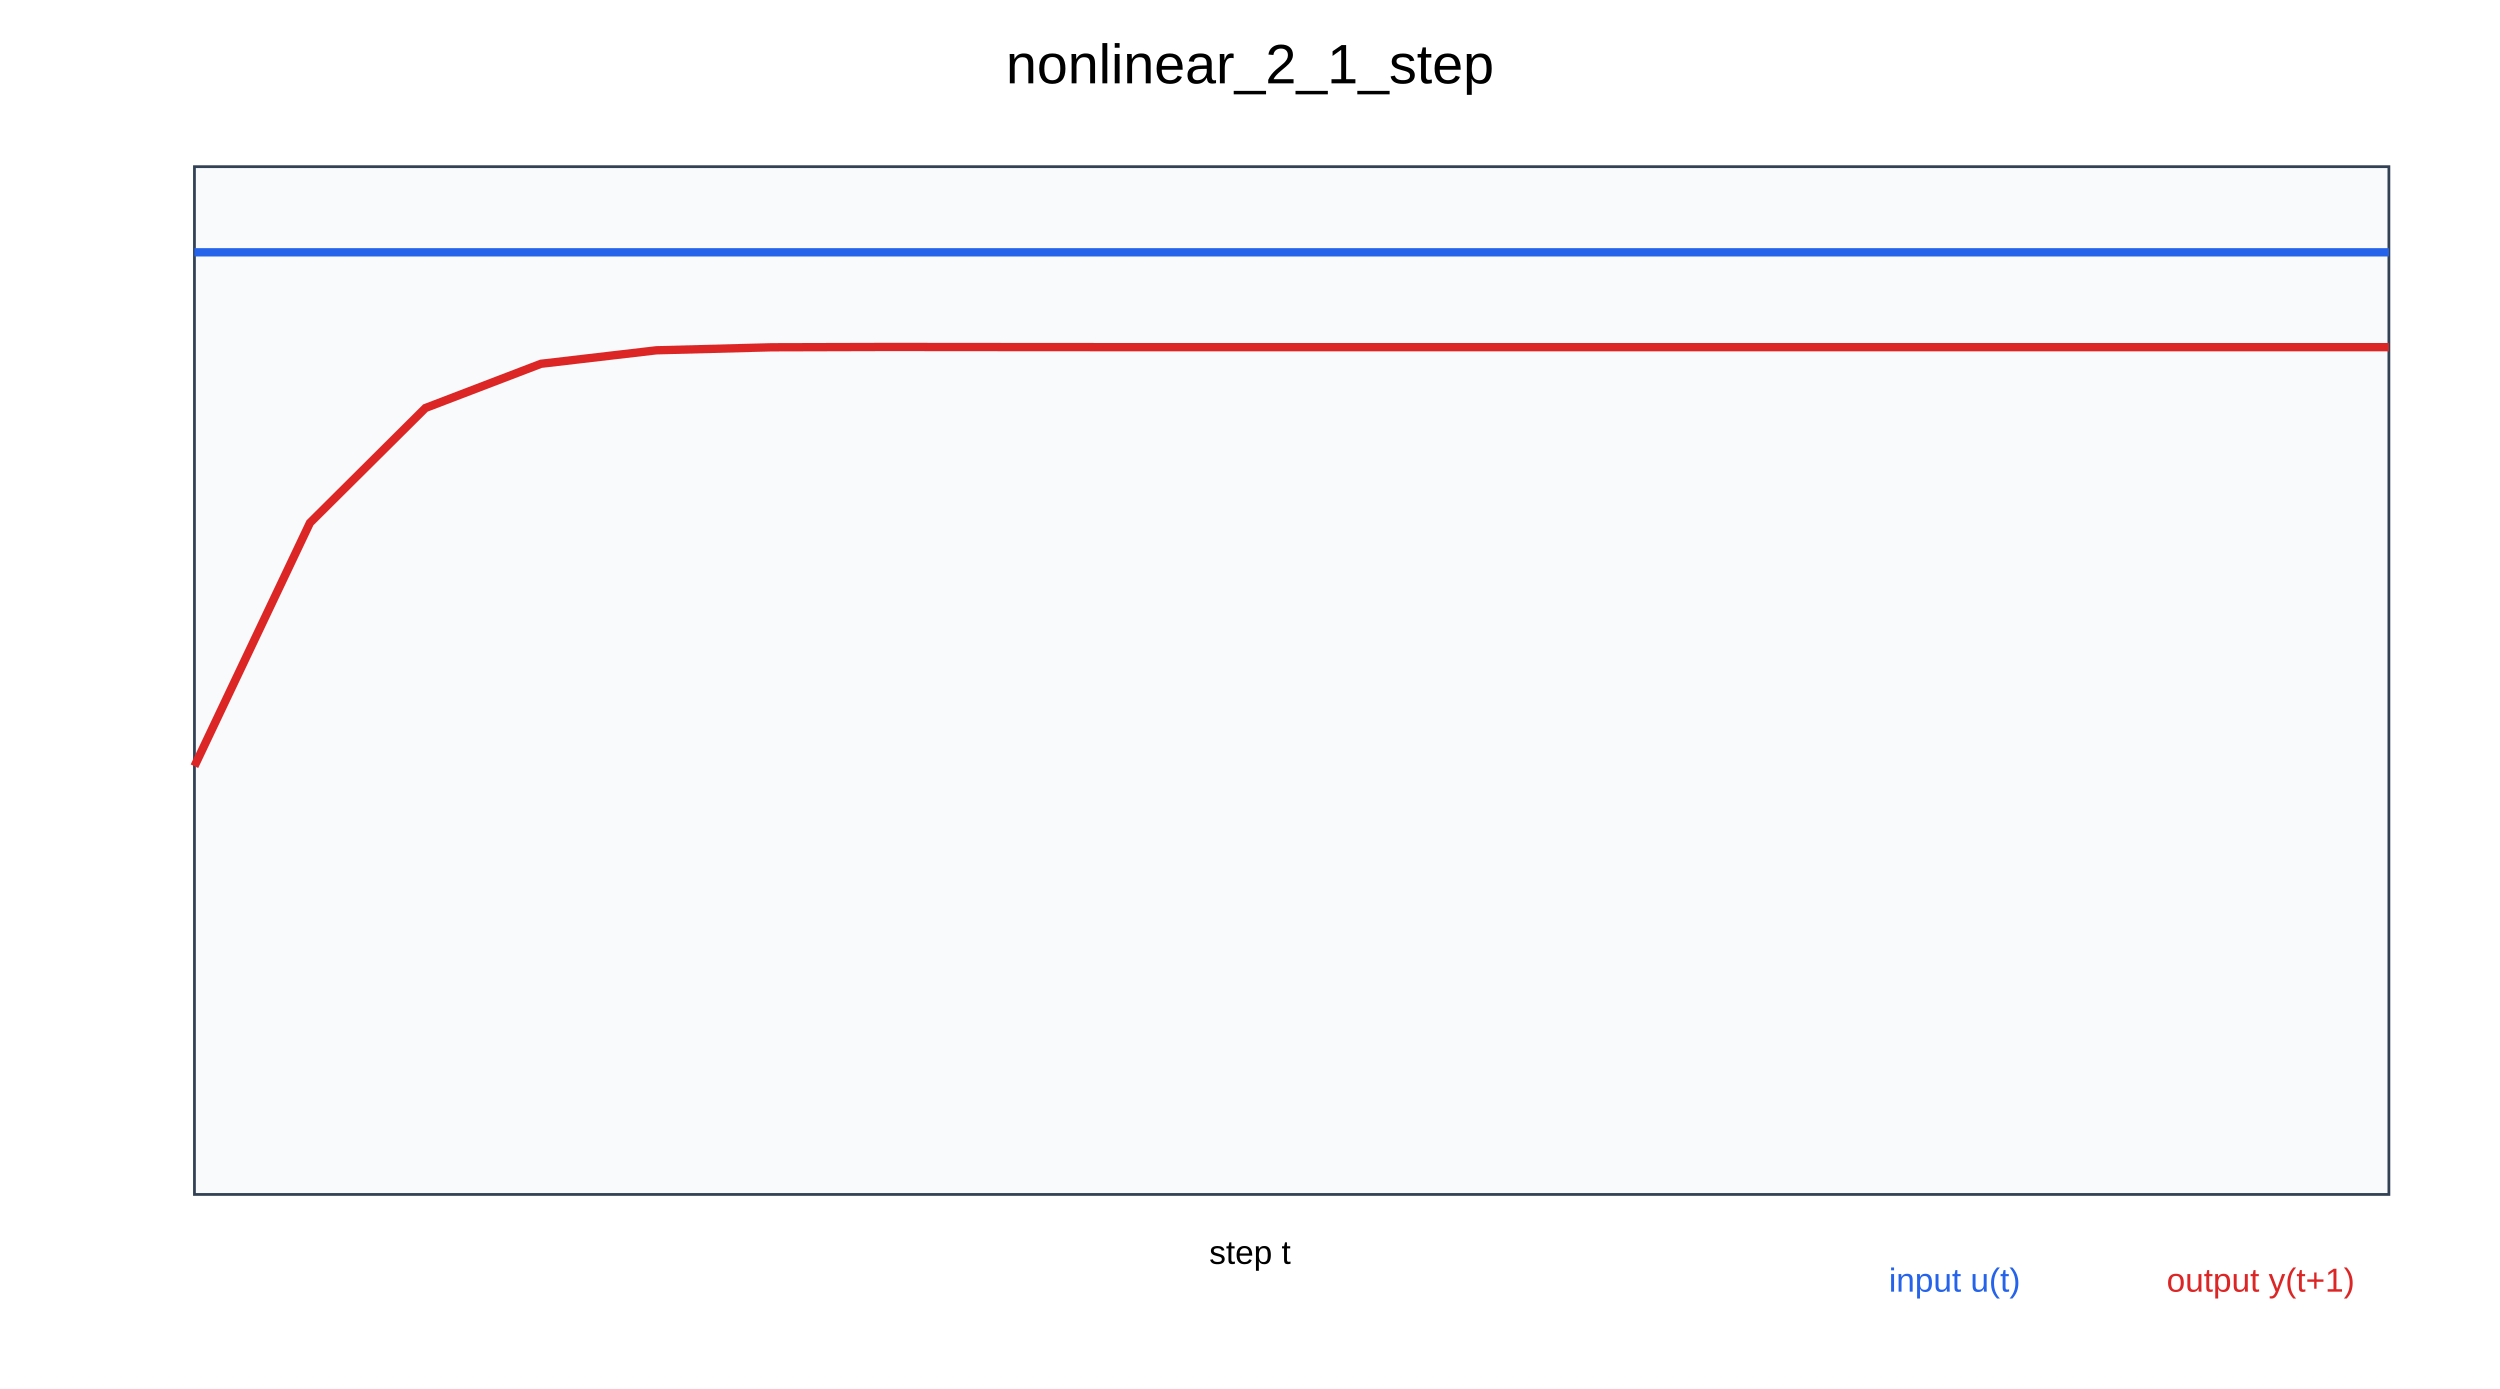
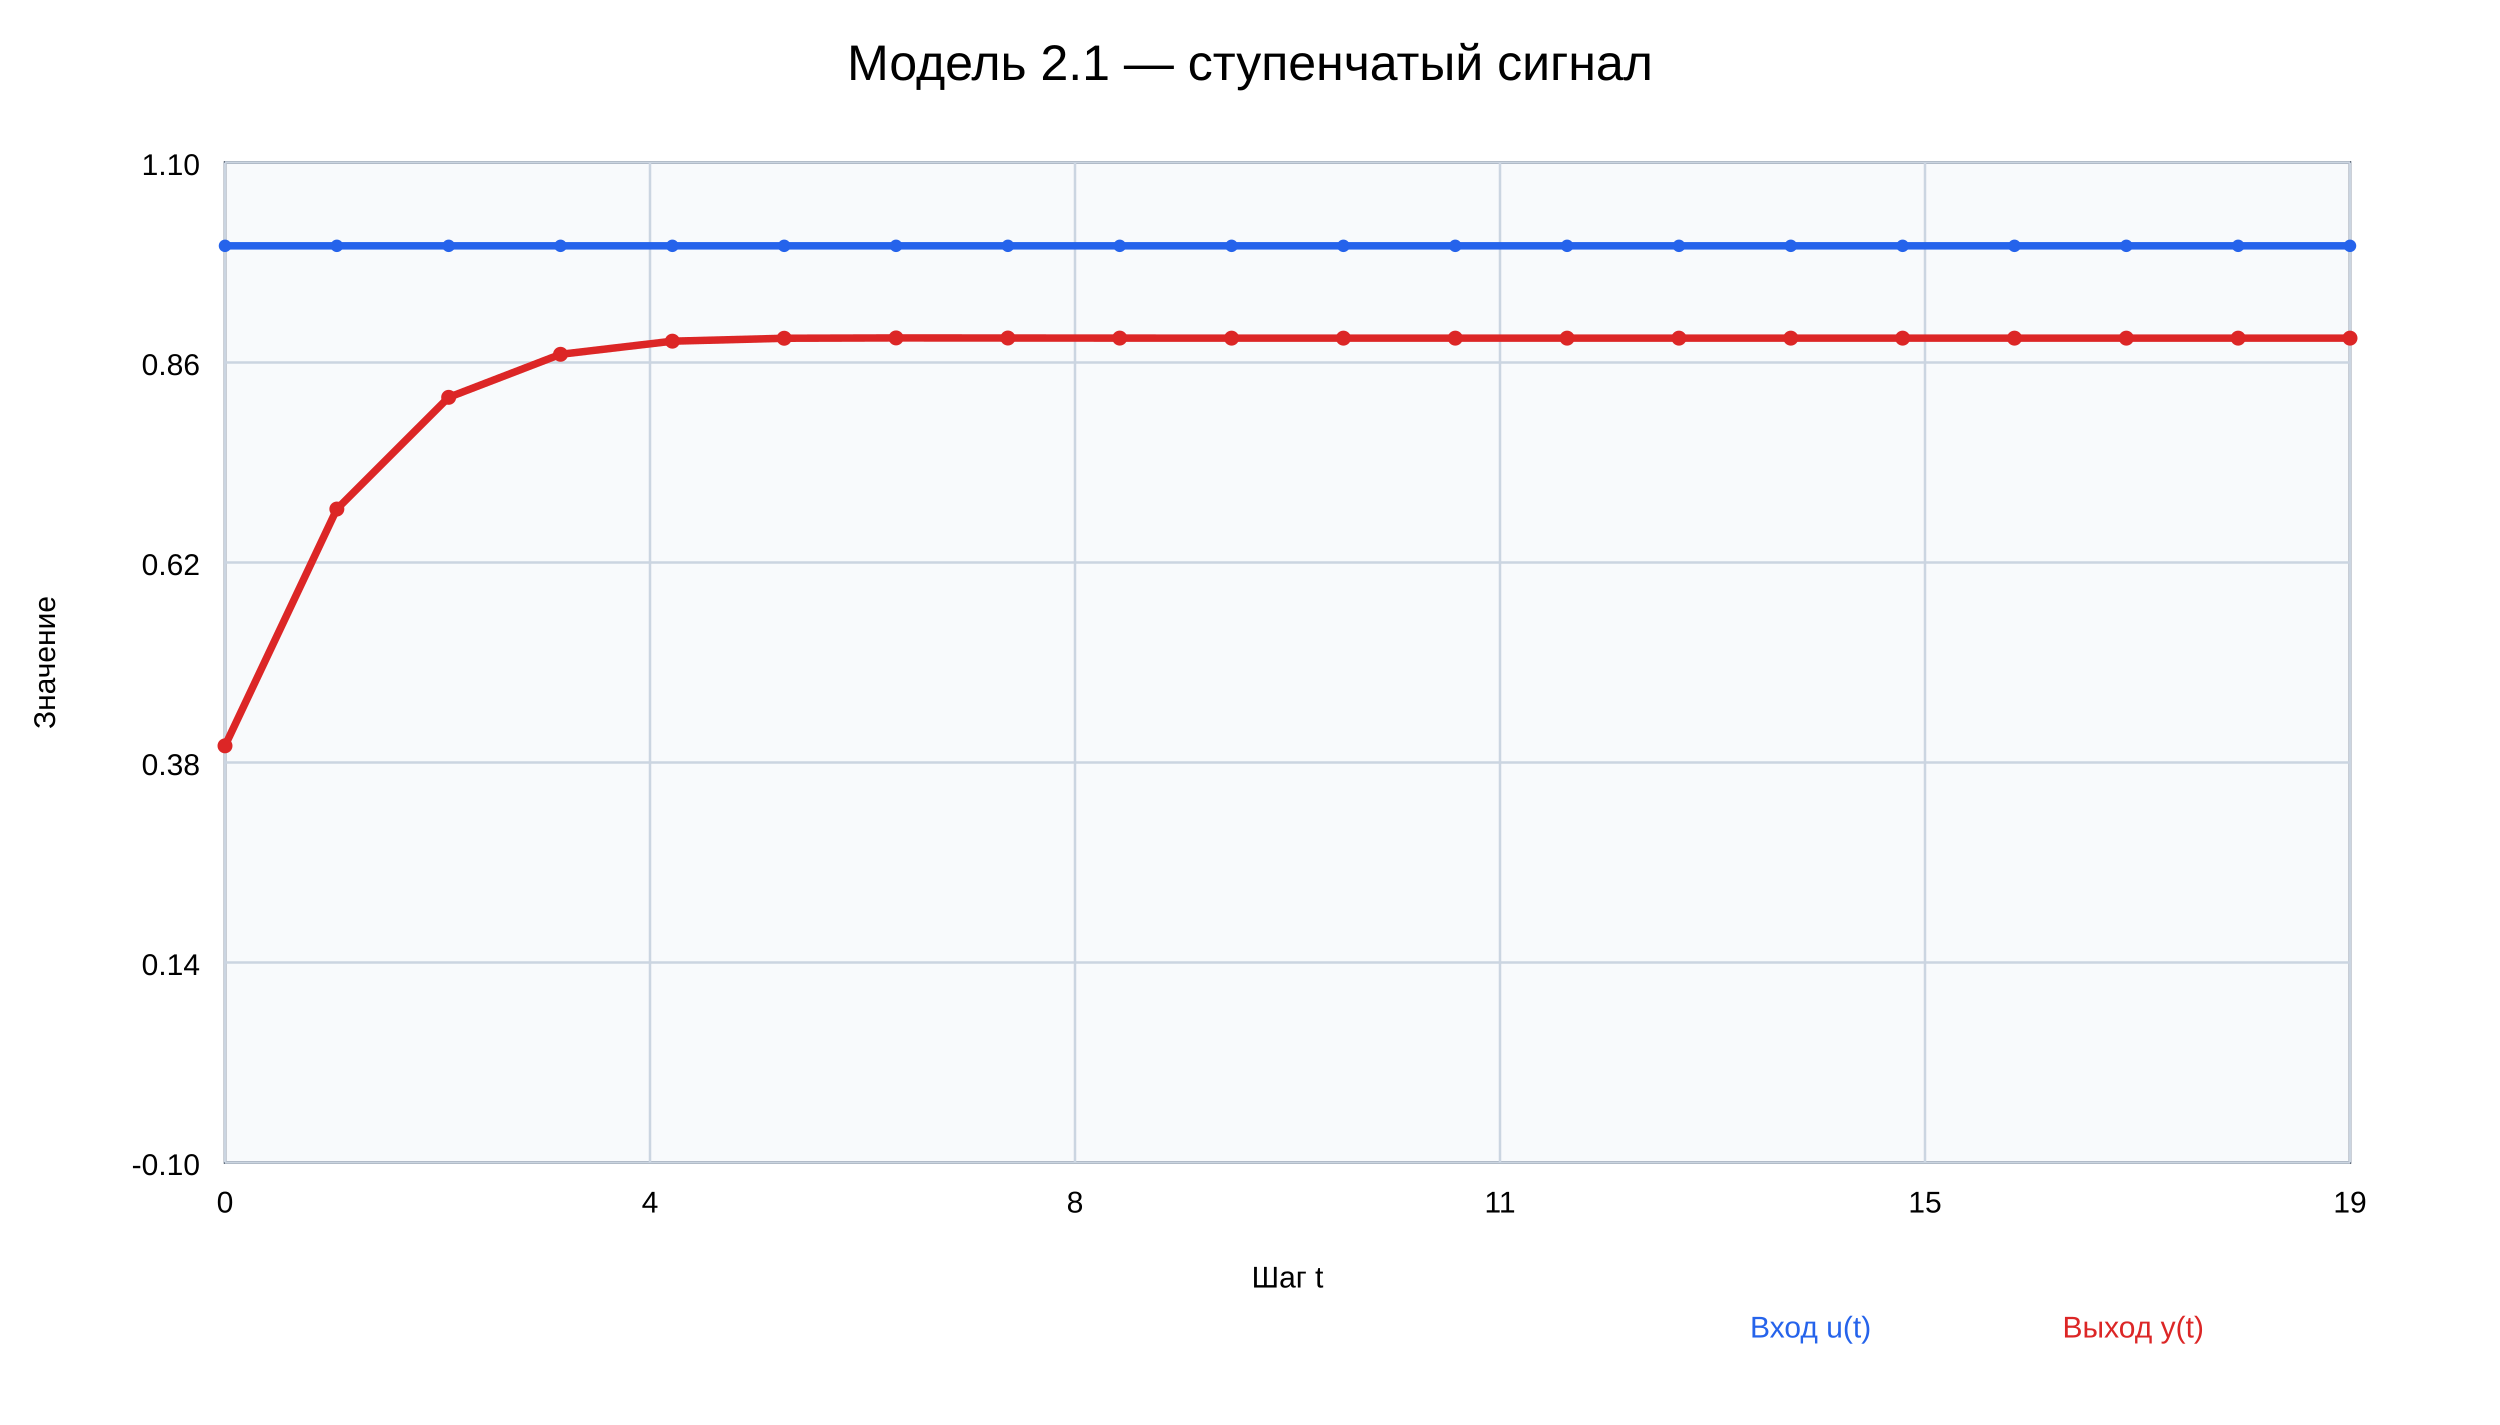
- <svg xmlns="http://www.w3.org/2000/svg" width="900" height="500">
-   <rect x="0" y="0" width="900" height="500" fill="white" />
-   <text x="450" y="30" text-anchor="middle" font-family="Arial" font-size="20">nonlinear_2_1_step</text>
-   <rect x="70" y="60" width="790" height="370" fill="#f8fafc" stroke="#334155" />
-   <polyline fill="none" stroke="#2563eb" stroke-width="3" points="70,90.833 111.579,90.833 153.158,90.833 194.737,90.833 236.316,90.833 277.895,90.833 319.474,90.833 361.053,90.833 402.632,90.833 444.211,90.833 485.789,90.833 527.368,90.833 568.947,90.833 610.526,90.833 652.105,90.833 693.684,90.833 735.263,90.833 776.842,90.833 818.421,90.833 860,90.833 " />
-   <polyline fill="none" stroke="#dc2626" stroke-width="3" points="70,275.833 111.579,188.221 153.158,146.882 194.737,130.962 236.316,126.107 277.895,125.023 319.474,124.907 361.053,124.946 402.632,124.975 444.211,124.986 485.789,124.989 527.368,124.99 568.947,124.99 610.526,124.99 652.105,124.99 693.684,124.99 735.263,124.99 776.842,124.99 818.421,124.99 860,124.99 " />
-   <text x="680" y="465" fill="#2563eb" font-family="Arial">input u(t)</text>
-   <text x="780" y="465" fill="#dc2626" font-family="Arial">output y(t+1)</text>
-   <text x="450" y="455" text-anchor="middle" font-family="Arial">step t</text>
+ <svg xmlns="http://www.w3.org/2000/svg" width="1000" height="570">
+   <rect width="1000" height="570" fill="white" />
+   <text x="500" y="32" text-anchor="middle" font-family="Arial" font-size="20">Модель 2.1 — ступенчатый сигнал</text>
+   <rect x="90" y="65" width="850" height="400" fill="#f8fafc" stroke="#334155" />
+   <line x1="90" y1="65.00" x2="940" y2="65.00" stroke="#cbd5e1" stroke-width="1" />
+   <text x="80" y="70.00" text-anchor="end" font-family="Arial" font-size="12">1.10</text>
+   <line x1="90" y1="145.00" x2="940" y2="145.00" stroke="#cbd5e1" stroke-width="1" />
+   <text x="80" y="150.00" text-anchor="end" font-family="Arial" font-size="12">0.86</text>
+   <line x1="90" y1="225.00" x2="940" y2="225.00" stroke="#cbd5e1" stroke-width="1" />
+   <text x="80" y="230.00" text-anchor="end" font-family="Arial" font-size="12">0.62</text>
+   <line x1="90" y1="305.00" x2="940" y2="305.00" stroke="#cbd5e1" stroke-width="1" />
+   <text x="80" y="310.00" text-anchor="end" font-family="Arial" font-size="12">0.38</text>
+   <line x1="90" y1="385.00" x2="940" y2="385.00" stroke="#cbd5e1" stroke-width="1" />
+   <text x="80" y="390.00" text-anchor="end" font-family="Arial" font-size="12">0.14</text>
+   <line x1="90" y1="465.00" x2="940" y2="465.00" stroke="#cbd5e1" stroke-width="1" />
+   <text x="80" y="470.00" text-anchor="end" font-family="Arial" font-size="12">-0.10</text>
+   <line x1="90.00" y1="65" x2="90.00" y2="465" stroke="#cbd5e1" stroke-width="1" />
+   <text x="90.00" y="485" text-anchor="middle" font-family="Arial" font-size="12">0</text>
+   <line x1="260.00" y1="65" x2="260.00" y2="465" stroke="#cbd5e1" stroke-width="1" />
+   <text x="260.00" y="485" text-anchor="middle" font-family="Arial" font-size="12">4</text>
+   <line x1="430.00" y1="65" x2="430.00" y2="465" stroke="#cbd5e1" stroke-width="1" />
+   <text x="430.00" y="485" text-anchor="middle" font-family="Arial" font-size="12">8</text>
+   <line x1="600.00" y1="65" x2="600.00" y2="465" stroke="#cbd5e1" stroke-width="1" />
+   <text x="600.00" y="485" text-anchor="middle" font-family="Arial" font-size="12">11</text>
+   <line x1="770.00" y1="65" x2="770.00" y2="465" stroke="#cbd5e1" stroke-width="1" />
+   <text x="770.00" y="485" text-anchor="middle" font-family="Arial" font-size="12">15</text>
+   <line x1="940.00" y1="65" x2="940.00" y2="465" stroke="#cbd5e1" stroke-width="1" />
+   <text x="940.00" y="485" text-anchor="middle" font-family="Arial" font-size="12">19</text>
+   <polyline fill="none" stroke="#2563eb" stroke-width="3" points="90.00,98.33 134.74,98.33 179.47,98.33 224.21,98.33 268.95,98.33 313.68,98.33 358.42,98.33 403.16,98.33 447.89,98.33 492.63,98.33 537.37,98.33 582.11,98.33 626.84,98.33 671.58,98.33 716.32,98.33 761.05,98.33 805.79,98.33 850.53,98.33 895.26,98.33 940.00,98.33 " />
+   <polyline fill="none" stroke="#dc2626" stroke-width="3" points="90.00,298.33 134.74,203.62 179.47,158.93 224.21,141.72 268.95,136.47 313.68,135.30 358.42,135.17 403.16,135.21 447.89,135.24 492.63,135.26 537.37,135.26 582.11,135.26 626.84,135.26 671.58,135.26 716.32,135.26 761.05,135.26 805.79,135.26 850.53,135.26 895.26,135.26 940.00,135.26 " />
+   <circle cx="90.00" cy="98.33" r="2.5" fill="#2563eb" />
+   <circle cx="134.74" cy="98.33" r="2.5" fill="#2563eb" />
+   <circle cx="179.47" cy="98.33" r="2.5" fill="#2563eb" />
+   <circle cx="224.21" cy="98.33" r="2.5" fill="#2563eb" />
+   <circle cx="268.95" cy="98.33" r="2.5" fill="#2563eb" />
+   <circle cx="313.68" cy="98.33" r="2.5" fill="#2563eb" />
+   <circle cx="358.42" cy="98.33" r="2.5" fill="#2563eb" />
+   <circle cx="403.16" cy="98.33" r="2.5" fill="#2563eb" />
+   <circle cx="447.89" cy="98.33" r="2.5" fill="#2563eb" />
+   <circle cx="492.63" cy="98.33" r="2.5" fill="#2563eb" />
+   <circle cx="537.37" cy="98.33" r="2.5" fill="#2563eb" />
+   <circle cx="582.11" cy="98.33" r="2.5" fill="#2563eb" />
+   <circle cx="626.84" cy="98.33" r="2.5" fill="#2563eb" />
+   <circle cx="671.58" cy="98.33" r="2.5" fill="#2563eb" />
+   <circle cx="716.32" cy="98.33" r="2.5" fill="#2563eb" />
+   <circle cx="761.05" cy="98.33" r="2.5" fill="#2563eb" />
+   <circle cx="805.79" cy="98.33" r="2.5" fill="#2563eb" />
+   <circle cx="850.53" cy="98.33" r="2.5" fill="#2563eb" />
+   <circle cx="895.26" cy="98.33" r="2.5" fill="#2563eb" />
+   <circle cx="940.00" cy="98.33" r="2.5" fill="#2563eb" />
+   <circle cx="90.00" cy="298.33" r="3" fill="#dc2626" />
+   <circle cx="134.74" cy="203.62" r="3" fill="#dc2626" />
+   <circle cx="179.47" cy="158.93" r="3" fill="#dc2626" />
+   <circle cx="224.21" cy="141.72" r="3" fill="#dc2626" />
+   <circle cx="268.95" cy="136.47" r="3" fill="#dc2626" />
+   <circle cx="313.68" cy="135.30" r="3" fill="#dc2626" />
+   <circle cx="358.42" cy="135.17" r="3" fill="#dc2626" />
+   <circle cx="403.16" cy="135.21" r="3" fill="#dc2626" />
+   <circle cx="447.89" cy="135.24" r="3" fill="#dc2626" />
+   <circle cx="492.63" cy="135.26" r="3" fill="#dc2626" />
+   <circle cx="537.37" cy="135.26" r="3" fill="#dc2626" />
+   <circle cx="582.11" cy="135.26" r="3" fill="#dc2626" />
+   <circle cx="626.84" cy="135.26" r="3" fill="#dc2626" />
+   <circle cx="671.58" cy="135.26" r="3" fill="#dc2626" />
+   <circle cx="716.32" cy="135.26" r="3" fill="#dc2626" />
+   <circle cx="761.05" cy="135.26" r="3" fill="#dc2626" />
+   <circle cx="805.79" cy="135.26" r="3" fill="#dc2626" />
+   <circle cx="850.53" cy="135.26" r="3" fill="#dc2626" />
+   <circle cx="895.26" cy="135.26" r="3" fill="#dc2626" />
+   <circle cx="940.00" cy="135.26" r="3" fill="#dc2626" />
+   <text x="700" y="535" fill="#2563eb" font-family="Arial">Вход u(t)</text>
+   <text x="825" y="535" fill="#dc2626" font-family="Arial">Выход y(t)</text>
+   <text x="515" y="515" text-anchor="middle" font-family="Arial">Шаг t</text>
+   <text x="22" y="265" text-anchor="middle" font-family="Arial" transform="rotate(-90 22 265)">Значение</text>
</svg>
